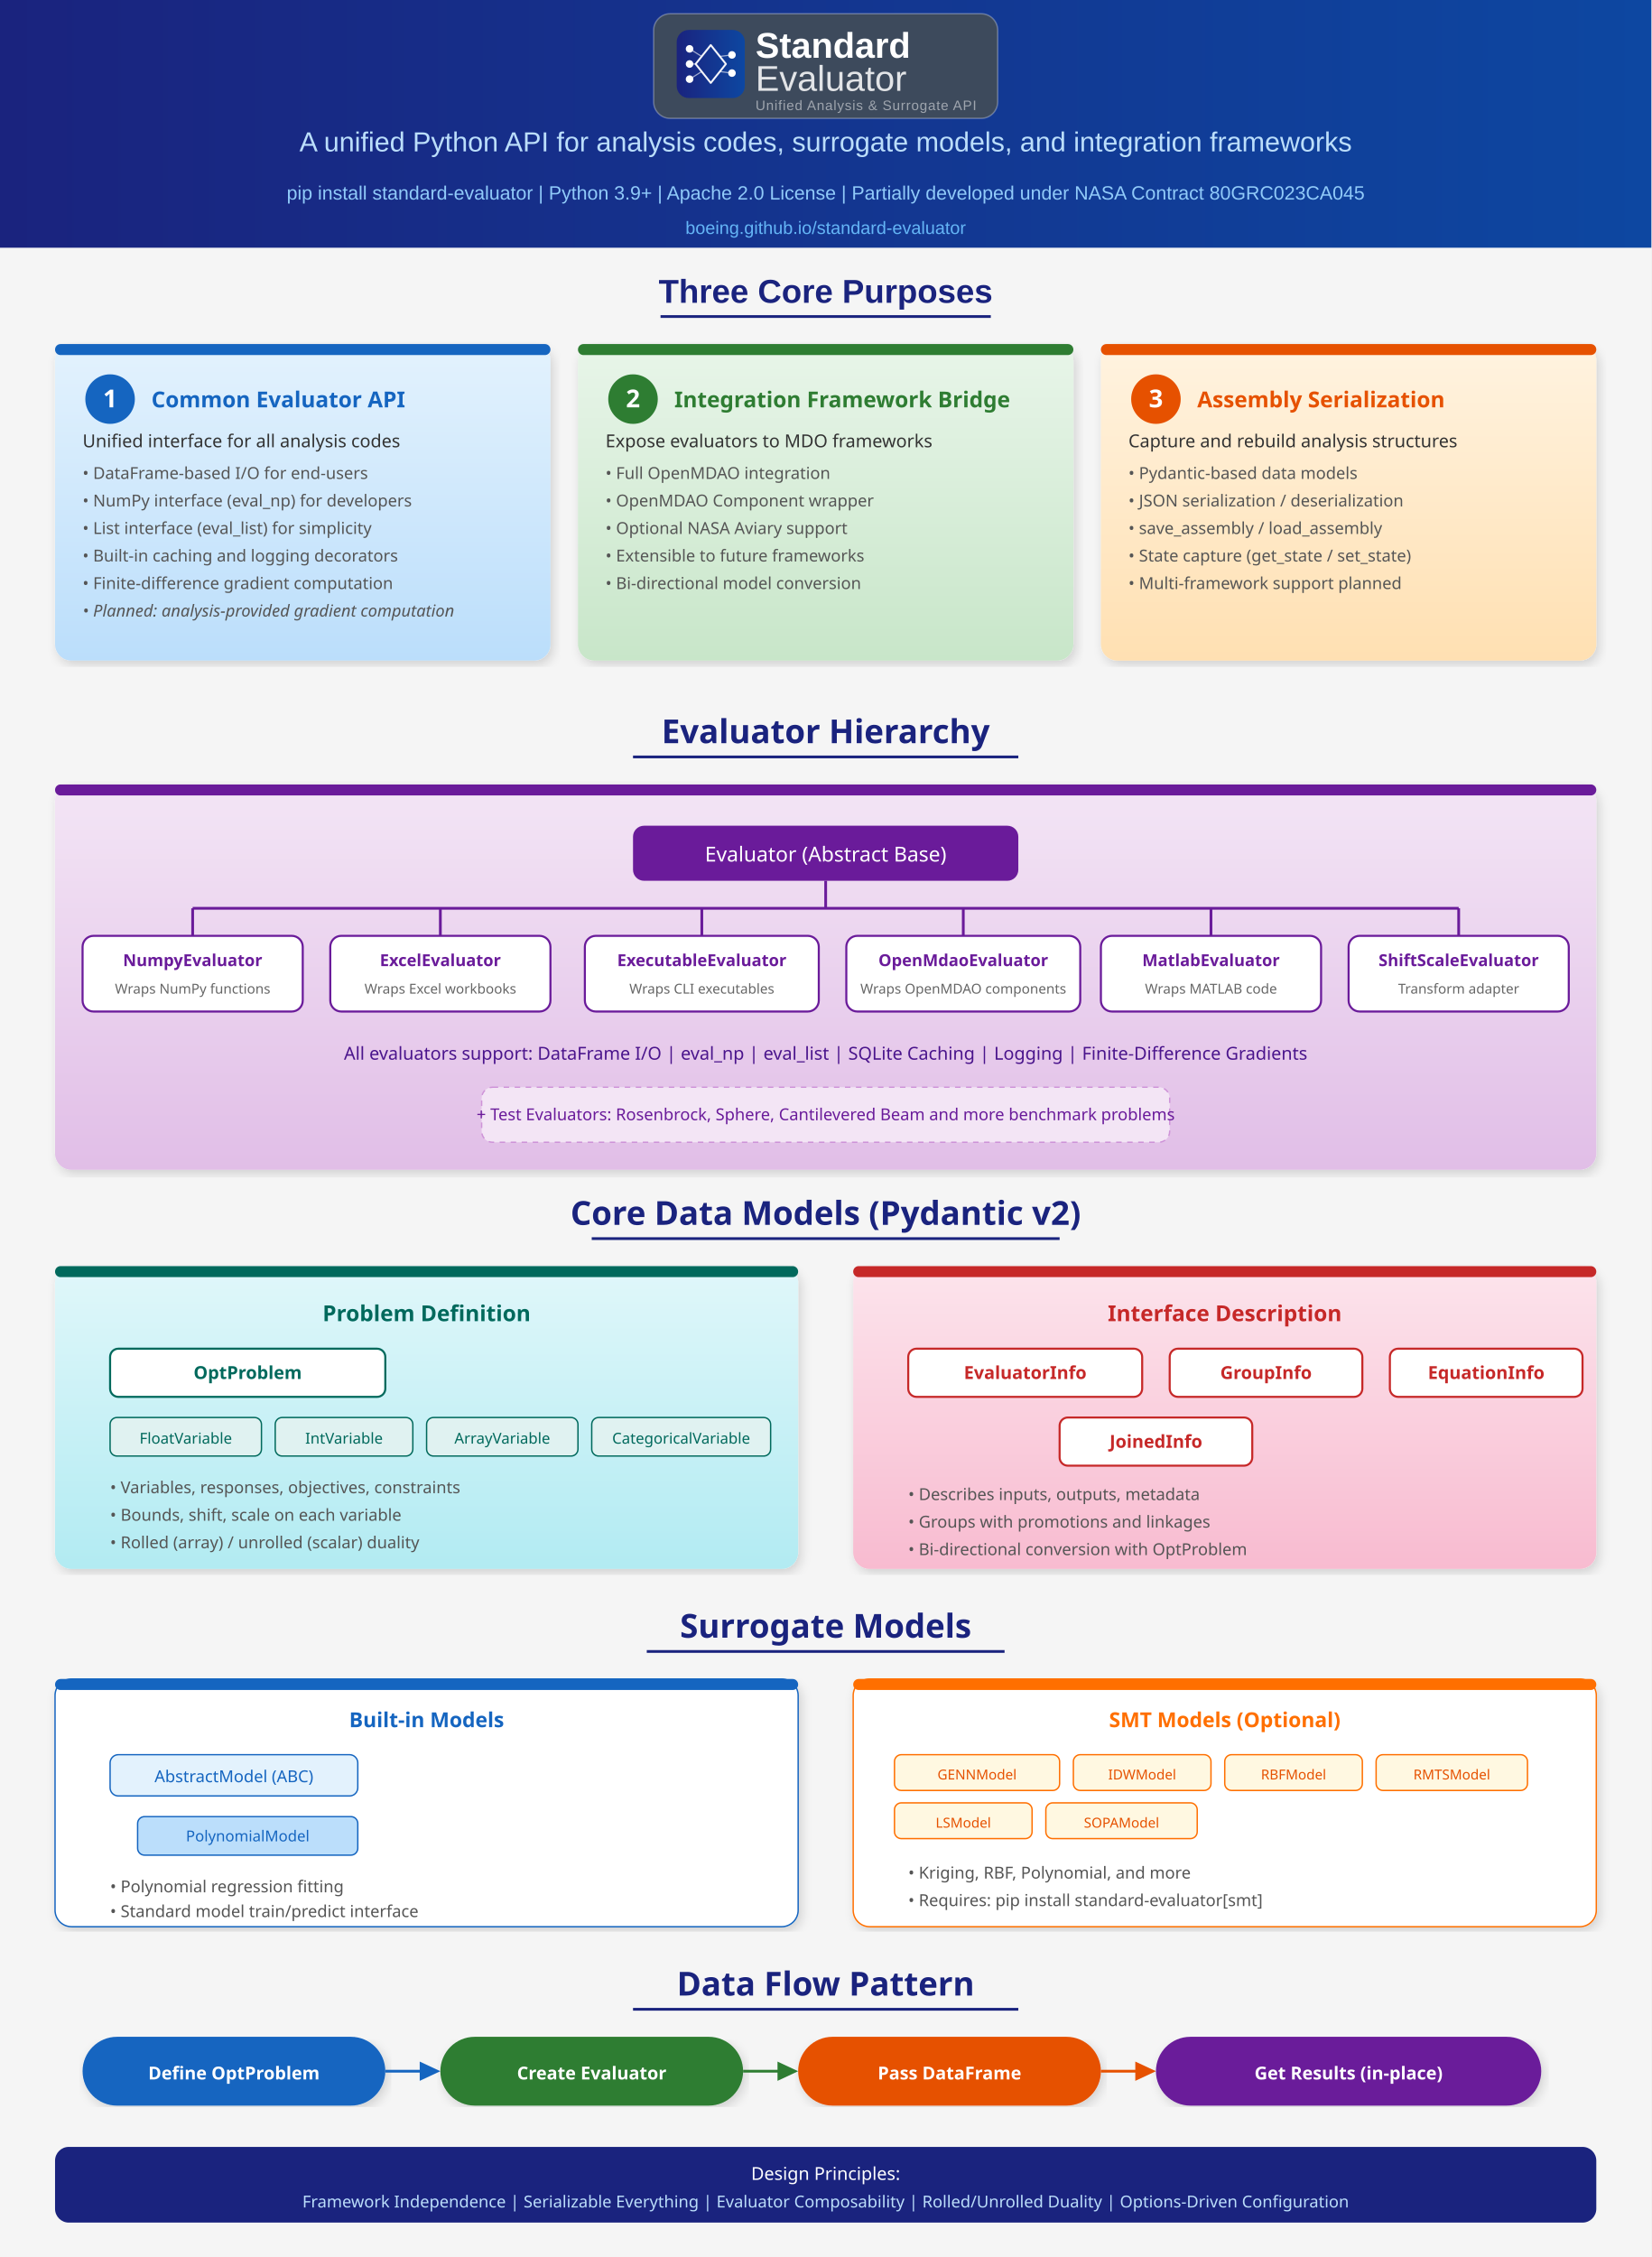
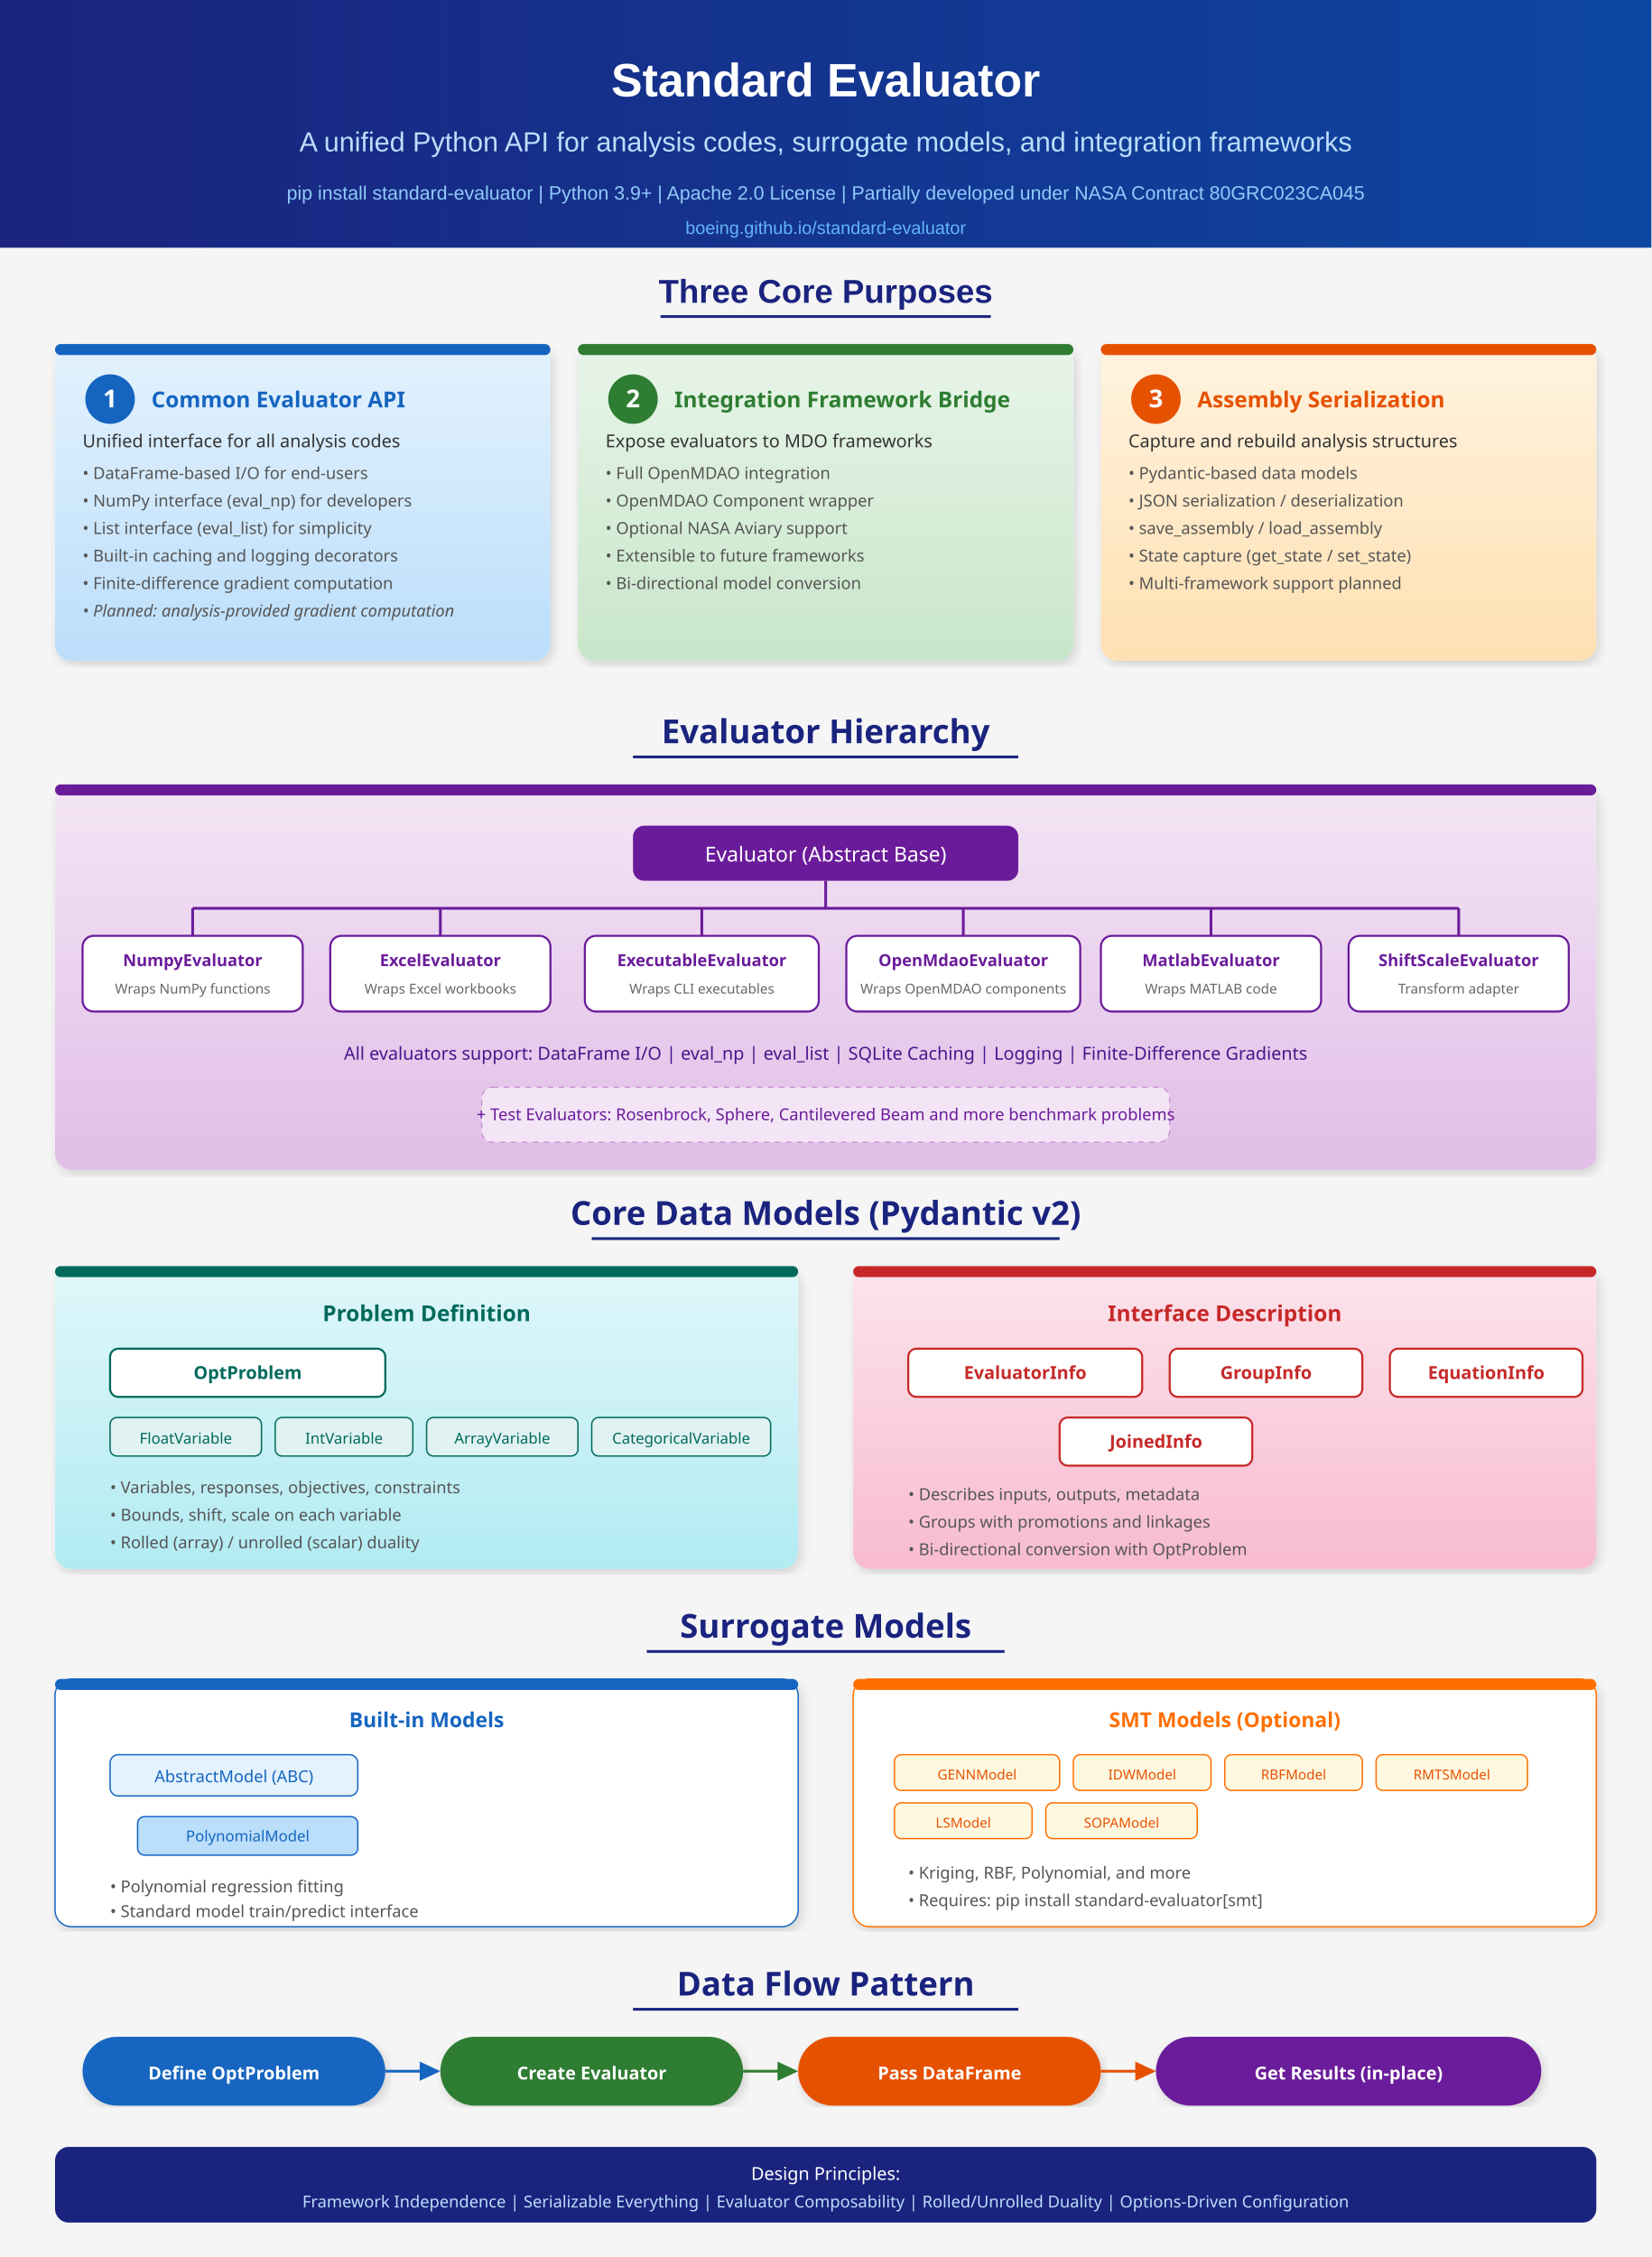
<svg xmlns="http://www.w3.org/2000/svg" viewBox="0 0 1200 1640" width="1200" height="1640">
  <defs>
    <linearGradient id="headerGrad" x1="0%" y1="0%" x2="100%" y2="0%">
      <stop offset="0%" style="stop-color:#1a237e" />
      <stop offset="100%" style="stop-color:#0d47a1" />
    </linearGradient>
    <linearGradient id="card1" x1="0%" y1="0%" x2="0%" y2="100%">
      <stop offset="0%" style="stop-color:#e3f2fd" />
      <stop offset="100%" style="stop-color:#bbdefb" />
    </linearGradient>
    <linearGradient id="card2" x1="0%" y1="0%" x2="0%" y2="100%">
      <stop offset="0%" style="stop-color:#e8f5e9" />
      <stop offset="100%" style="stop-color:#c8e6c9" />
    </linearGradient>
    <linearGradient id="card3" x1="0%" y1="0%" x2="0%" y2="100%">
      <stop offset="0%" style="stop-color:#fff3e0" />
      <stop offset="100%" style="stop-color:#ffe0b2" />
    </linearGradient>
    <linearGradient id="card4" x1="0%" y1="0%" x2="0%" y2="100%">
      <stop offset="0%" style="stop-color:#f3e5f5" />
      <stop offset="100%" style="stop-color:#e1bee7" />
    </linearGradient>
    <linearGradient id="card5" x1="0%" y1="0%" x2="0%" y2="100%">
      <stop offset="0%" style="stop-color:#e0f7fa" />
      <stop offset="100%" style="stop-color:#b2ebf2" />
    </linearGradient>
    <linearGradient id="card6" x1="0%" y1="0%" x2="0%" y2="100%">
      <stop offset="0%" style="stop-color:#fce4ec" />
      <stop offset="100%" style="stop-color:#f8bbd0" />
    </linearGradient>
    <filter id="shadow" x="-2%" y="-2%" width="104%" height="104%">
      <feDropShadow dx="2" dy="3" stdDeviation="4" flood-opacity="0.15" />
    </filter>
  </defs>
  <rect width="1200" height="1640" fill="#f5f5f5" />
  <rect x="0" y="0" width="1200" height="180" fill="url(#headerGrad)" rx="0" />
-   <g transform="translate(487, 16)">
-     <rect x="-12" y="-6" width="250" height="76" rx="12" ry="12" fill="#3d4a5c" stroke="rgba(255,255,255,0.3)" stroke-width="1" />
-     <g transform="translate(2, 3) scale(0.55)">
-       <rect x="5" y="5" width="90" height="90" rx="16" ry="16" fill="url(#headerGrad)" />
-       <polygon points="50,25 70,50 50,75 30,50" fill="none" stroke="rgba(255,255,255,0.95)" stroke-width="2.5" stroke-linejoin="round" />
-       <line x1="22" y1="30" x2="38" y2="40" stroke="rgba(255,255,255,0.6)" stroke-width="1.5" stroke-linecap="round" />
-       <line x1="22" y1="50" x2="30" y2="50" stroke="rgba(255,255,255,0.6)" stroke-width="1.5" stroke-linecap="round" />
-       <line x1="22" y1="70" x2="38" y2="60" stroke="rgba(255,255,255,0.6)" stroke-width="1.5" stroke-linecap="round" />
-       <line x1="62" y1="40" x2="78" y2="38" stroke="rgba(255,255,255,0.6)" stroke-width="1.5" stroke-linecap="round" />
-       <line x1="62" y1="60" x2="78" y2="62" stroke="rgba(255,255,255,0.6)" stroke-width="1.5" stroke-linecap="round" />
-       <polygon points="74,35.5 74,40.5 78,38" fill="rgba(255,255,255,0.6)" />
-       <polygon points="74,59.5 74,64.5 78,62" fill="rgba(255,255,255,0.6)" />
-       <circle cx="22" cy="30" r="5" fill="white" />
-       <circle cx="22" cy="50" r="5" fill="white" />
-       <circle cx="22" cy="70" r="5" fill="white" />
-       <circle cx="78" cy="38" r="5" fill="white" />
-       <circle cx="78" cy="62" r="5" fill="white" />
-     </g>
-     <text x="62" y="26" font-family="Segoe UI, Arial, sans-serif" font-size="26" font-weight="600" fill="white">Standard</text>
-     <text x="62" y="50" font-family="Segoe UI, Arial, sans-serif" font-size="26" font-weight="300" fill="rgba(255,255,255,0.85)">Evaluator</text>
-     <text x="62" y="64" font-family="Segoe UI, Arial, sans-serif" font-size="10" font-weight="400" fill="rgba(255,255,255,0.5)" letter-spacing="0.5">Unified Analysis &amp; Surrogate API</text>
-   </g>
+   <text x="600" y="70" text-anchor="middle" font-family="Segoe UI, Arial, sans-serif" font-size="34" font-weight="600" fill="white">Standard Evaluator</text>
  <text x="600" y="110" text-anchor="middle" font-family="Segoe UI, Arial, sans-serif" font-size="20" fill="#bbdefb">A unified Python API for analysis codes, surrogate models, and integration frameworks</text>
  <text x="600" y="145" text-anchor="middle" font-family="Segoe UI, Arial, sans-serif" font-size="14" fill="#90caf9">pip install standard-evaluator | Python 3.9+ | Apache 2.0 License | Partially developed under NASA Contract 80GRC023CA045</text>
  <text x="600" y="170" text-anchor="middle" font-family="Segoe UI, Arial, sans-serif" font-size="13" fill="#64b5f6">boeing.github.io/standard-evaluator</text>
  <text x="600" y="220" text-anchor="middle" font-family="Segoe UI, Arial, sans-serif" font-size="24" font-weight="bold" fill="#1a237e">Three Core Purposes</text>
  <line x1="480" y1="230" x2="720" y2="230" stroke="#1a237e" stroke-width="2" />
  <rect x="40" y="250" width="360" height="230" rx="12" fill="url(#card1)" filter="url(#shadow)" />
  <rect x="40" y="250" width="360" height="8" rx="4" fill="#1565c0" />
  <circle cx="80" cy="290" r="18" fill="#1565c0" />
  <text x="80" y="296" text-anchor="middle" font-family="Segoe UI" font-size="18" fill="white" font-weight="bold">1</text>
  <text x="110" y="296" font-family="Segoe UI" font-size="16" font-weight="bold" fill="#1565c0">Common Evaluator API</text>
  <text x="60" y="325" font-family="Segoe UI" font-size="13" fill="#333">Unified interface for all analysis codes</text>
  <text x="60" y="348" font-family="Segoe UI" font-size="12" fill="#555">• DataFrame-based I/O for end-users</text>
  <text x="60" y="368" font-family="Segoe UI" font-size="12" fill="#555">• NumPy interface (eval_np) for developers</text>
  <text x="60" y="388" font-family="Segoe UI" font-size="12" fill="#555">• List interface (eval_list) for simplicity</text>
  <text x="60" y="408" font-family="Segoe UI" font-size="12" fill="#555">• Built-in caching and logging decorators</text>
  <text x="60" y="428" font-family="Segoe UI" font-size="12" fill="#555">• Finite-difference gradient computation</text>
  <text x="60" y="448" font-family="Segoe UI" font-size="12" fill="#555" font-style="italic">• Planned: analysis-provided gradient computation</text>
  <rect x="420" y="250" width="360" height="230" rx="12" fill="url(#card2)" filter="url(#shadow)" />
  <rect x="420" y="250" width="360" height="8" rx="4" fill="#2e7d32" />
  <circle cx="460" cy="290" r="18" fill="#2e7d32" />
  <text x="460" y="296" text-anchor="middle" font-family="Segoe UI" font-size="18" fill="white" font-weight="bold">2</text>
  <text x="490" y="296" font-family="Segoe UI" font-size="16" font-weight="bold" fill="#2e7d32">Integration Framework Bridge</text>
  <text x="440" y="325" font-family="Segoe UI" font-size="13" fill="#333">Expose evaluators to MDO frameworks</text>
  <text x="440" y="348" font-family="Segoe UI" font-size="12" fill="#555">• Full OpenMDAO integration</text>
  <text x="440" y="368" font-family="Segoe UI" font-size="12" fill="#555">• OpenMDAO Component wrapper</text>
  <text x="440" y="388" font-family="Segoe UI" font-size="12" fill="#555">• Optional NASA Aviary support</text>
  <text x="440" y="408" font-family="Segoe UI" font-size="12" fill="#555">• Extensible to future frameworks</text>
  <text x="440" y="428" font-family="Segoe UI" font-size="12" fill="#555">• Bi-directional model conversion</text>
  <rect x="800" y="250" width="360" height="230" rx="12" fill="url(#card3)" filter="url(#shadow)" />
  <rect x="800" y="250" width="360" height="8" rx="4" fill="#e65100" />
  <circle cx="840" cy="290" r="18" fill="#e65100" />
  <text x="840" y="296" text-anchor="middle" font-family="Segoe UI" font-size="18" fill="white" font-weight="bold">3</text>
  <text x="870" y="296" font-family="Segoe UI" font-size="16" font-weight="bold" fill="#e65100">Assembly Serialization</text>
  <text x="820" y="325" font-family="Segoe UI" font-size="13" fill="#333">Capture and rebuild analysis structures</text>
  <text x="820" y="348" font-family="Segoe UI" font-size="12" fill="#555">• Pydantic-based data models</text>
  <text x="820" y="368" font-family="Segoe UI" font-size="12" fill="#555">• JSON serialization / deserialization</text>
  <text x="820" y="388" font-family="Segoe UI" font-size="12" fill="#555">• save_assembly / load_assembly</text>
  <text x="820" y="408" font-family="Segoe UI" font-size="12" fill="#555">• State capture (get_state / set_state)</text>
  <text x="820" y="428" font-family="Segoe UI" font-size="12" fill="#555">• Multi-framework support planned</text>
  <text x="600" y="540" text-anchor="middle" font-family="Segoe UI" font-size="24" font-weight="bold" fill="#1a237e">Evaluator Hierarchy</text>
  <line x1="460" y1="550" x2="740" y2="550" stroke="#1a237e" stroke-width="2" />
  <rect x="40" y="570" width="1120" height="280" rx="12" fill="url(#card4)" filter="url(#shadow)" />
  <rect x="40" y="570" width="1120" height="8" rx="4" fill="#6a1b9a" />
  <rect x="460" y="600" width="280" height="40" rx="8" fill="#6a1b9a" />
  <text x="600" y="626" text-anchor="middle" font-family="Segoe UI Semibold" font-size="15" fill="white">Evaluator (Abstract Base)</text>
  <line x1="600" y1="640" x2="600" y2="660" stroke="#6a1b9a" stroke-width="2" />
  <line x1="140" y1="660" x2="1060" y2="660" stroke="#6a1b9a" stroke-width="2" />
  <line x1="140" y1="660" x2="140" y2="680" stroke="#6a1b9a" stroke-width="2" />
  <line x1="320" y1="660" x2="320" y2="680" stroke="#6a1b9a" stroke-width="2" />
  <line x1="510" y1="660" x2="510" y2="680" stroke="#6a1b9a" stroke-width="2" />
  <line x1="700" y1="660" x2="700" y2="680" stroke="#6a1b9a" stroke-width="2" />
  <line x1="880" y1="660" x2="880" y2="680" stroke="#6a1b9a" stroke-width="2" />
  <line x1="1060" y1="660" x2="1060" y2="680" stroke="#6a1b9a" stroke-width="2" />
  <rect x="60" y="680" width="160" height="55" rx="8" fill="white" stroke="#6a1b9a" stroke-width="1.5" />
  <text x="140" y="702" text-anchor="middle" font-family="Segoe UI" font-size="12" font-weight="bold" fill="#6a1b9a">NumpyEvaluator</text>
  <text x="140" y="722" text-anchor="middle" font-family="Segoe UI" font-size="10" fill="#666">Wraps NumPy functions</text>
  <rect x="240" y="680" width="160" height="55" rx="8" fill="white" stroke="#6a1b9a" stroke-width="1.5" />
  <text x="320" y="702" text-anchor="middle" font-family="Segoe UI" font-size="12" font-weight="bold" fill="#6a1b9a">ExcelEvaluator</text>
  <text x="320" y="722" text-anchor="middle" font-family="Segoe UI" font-size="10" fill="#666">Wraps Excel workbooks</text>
  <rect x="425" y="680" width="170" height="55" rx="8" fill="white" stroke="#6a1b9a" stroke-width="1.5" />
  <text x="510" y="702" text-anchor="middle" font-family="Segoe UI" font-size="12" font-weight="bold" fill="#6a1b9a">ExecutableEvaluator</text>
  <text x="510" y="722" text-anchor="middle" font-family="Segoe UI" font-size="10" fill="#666">Wraps CLI executables</text>
  <rect x="615" y="680" width="170" height="55" rx="8" fill="white" stroke="#6a1b9a" stroke-width="1.5" />
  <text x="700" y="702" text-anchor="middle" font-family="Segoe UI" font-size="12" font-weight="bold" fill="#6a1b9a">OpenMdaoEvaluator</text>
  <text x="700" y="722" text-anchor="middle" font-family="Segoe UI" font-size="10" fill="#666">Wraps OpenMDAO components</text>
  <rect x="800" y="680" width="160" height="55" rx="8" fill="white" stroke="#6a1b9a" stroke-width="1.5" />
  <text x="880" y="702" text-anchor="middle" font-family="Segoe UI" font-size="12" font-weight="bold" fill="#6a1b9a">MatlabEvaluator</text>
  <text x="880" y="722" text-anchor="middle" font-family="Segoe UI" font-size="10" fill="#666">Wraps MATLAB code</text>
  <rect x="980" y="680" width="160" height="55" rx="8" fill="white" stroke="#6a1b9a" stroke-width="1.5" />
  <text x="1060" y="702" text-anchor="middle" font-family="Segoe UI" font-size="12" font-weight="bold" fill="#6a1b9a">ShiftScaleEvaluator</text>
  <text x="1060" y="722" text-anchor="middle" font-family="Segoe UI" font-size="10" fill="#666">Transform adapter</text>
  <text x="600" y="770" text-anchor="middle" font-family="Segoe UI" font-size="13" fill="#4a148c">All evaluators support: DataFrame I/O | eval_np | eval_list | SQLite Caching | Logging | Finite-Difference Gradients</text>
  <rect x="350" y="790" width="500" height="40" rx="8" fill="#f3e5f5" stroke="#ce93d8" stroke-width="1" stroke-dasharray="4" />
  <text x="600" y="814" text-anchor="middle" font-family="Segoe UI" font-size="12" fill="#6a1b9a">+ Test Evaluators: Rosenbrock, Sphere, Cantilevered Beam and more benchmark problems</text>
  <text x="600" y="890" text-anchor="middle" font-family="Segoe UI" font-size="24" font-weight="bold" fill="#1a237e">Core Data Models (Pydantic v2)</text>
  <line x1="430" y1="900" x2="770" y2="900" stroke="#1a237e" stroke-width="2" />
  <rect x="40" y="920" width="540" height="220" rx="12" fill="url(#card5)" filter="url(#shadow)" />
  <rect x="40" y="920" width="540" height="8" rx="4" fill="#00695c" />
  <text x="310" y="960" text-anchor="middle" font-family="Segoe UI" font-size="16" font-weight="bold" fill="#00695c">Problem Definition</text>
  <rect x="80" y="980" width="200" height="35" rx="6" fill="white" stroke="#00695c" stroke-width="1.5" />
  <text x="180" y="1002" text-anchor="middle" font-family="Segoe UI" font-size="13" font-weight="bold" fill="#00695c">OptProblem</text>
  <rect x="80" y="1030" width="110" height="28" rx="5" fill="#e0f2f1" stroke="#00695c" />
  <text x="135" y="1049" text-anchor="middle" font-family="Segoe UI" font-size="11" fill="#00695c">FloatVariable</text>
  <rect x="200" y="1030" width="100" height="28" rx="5" fill="#e0f2f1" stroke="#00695c" />
  <text x="250" y="1049" text-anchor="middle" font-family="Segoe UI" font-size="11" fill="#00695c">IntVariable</text>
  <rect x="310" y="1030" width="110" height="28" rx="5" fill="#e0f2f1" stroke="#00695c" />
  <text x="365" y="1049" text-anchor="middle" font-family="Segoe UI" font-size="11" fill="#00695c">ArrayVariable</text>
  <rect x="430" y="1030" width="130" height="28" rx="5" fill="#e0f2f1" stroke="#00695c" />
  <text x="495" y="1049" text-anchor="middle" font-family="Segoe UI" font-size="11" fill="#00695c">CategoricalVariable</text>
  <text x="80" y="1085" font-family="Segoe UI" font-size="12" fill="#555">• Variables, responses, objectives, constraints</text>
  <text x="80" y="1105" font-family="Segoe UI" font-size="12" fill="#555">• Bounds, shift, scale on each variable</text>
  <text x="80" y="1125" font-family="Segoe UI" font-size="12" fill="#555">• Rolled (array) / unrolled (scalar) duality</text>
  <rect x="620" y="920" width="540" height="220" rx="12" fill="url(#card6)" filter="url(#shadow)" />
  <rect x="620" y="920" width="540" height="8" rx="4" fill="#c62828" />
  <text x="890" y="960" text-anchor="middle" font-family="Segoe UI" font-size="16" font-weight="bold" fill="#c62828">Interface Description</text>
  <rect x="660" y="980" width="170" height="35" rx="6" fill="white" stroke="#c62828" stroke-width="1.5" />
  <text x="745" y="1002" text-anchor="middle" font-family="Segoe UI" font-size="13" font-weight="bold" fill="#c62828">EvaluatorInfo</text>
  <rect x="850" y="980" width="140" height="35" rx="6" fill="white" stroke="#c62828" stroke-width="1.5" />
  <text x="920" y="1002" text-anchor="middle" font-family="Segoe UI" font-size="13" font-weight="bold" fill="#c62828">GroupInfo</text>
  <rect x="1010" y="980" width="140" height="35" rx="6" fill="white" stroke="#c62828" stroke-width="1.5" />
  <text x="1080" y="1002" text-anchor="middle" font-family="Segoe UI" font-size="13" font-weight="bold" fill="#c62828">EquationInfo</text>
  <rect x="770" y="1030" width="140" height="35" rx="6" fill="white" stroke="#c62828" stroke-width="1.5" />
  <text x="840" y="1052" text-anchor="middle" font-family="Segoe UI" font-size="13" font-weight="bold" fill="#c62828">JoinedInfo</text>
  <text x="660" y="1090" font-family="Segoe UI" font-size="12" fill="#555">• Describes inputs, outputs, metadata</text>
  <text x="660" y="1110" font-family="Segoe UI" font-size="12" fill="#555">• Groups with promotions and linkages</text>
  <text x="660" y="1130" font-family="Segoe UI" font-size="12" fill="#555">• Bi-directional conversion with OptProblem</text>
  <text x="600" y="1190" text-anchor="middle" font-family="Segoe UI" font-size="24" font-weight="bold" fill="#1a237e">Surrogate Models</text>
  <line x1="470" y1="1200" x2="730" y2="1200" stroke="#1a237e" stroke-width="2" />
  <rect x="40" y="1220" width="540" height="180" rx="12" fill="white" filter="url(#shadow)" stroke="#1565c0" stroke-width="1" />
  <rect x="40" y="1220" width="540" height="8" rx="4" fill="#1565c0" />
  <text x="310" y="1255" text-anchor="middle" font-family="Segoe UI" font-size="15" font-weight="bold" fill="#1565c0">Built-in Models</text>
  <rect x="80" y="1275" width="180" height="30" rx="6" fill="#e3f2fd" stroke="#1565c0" />
  <text x="170" y="1295" text-anchor="middle" font-family="Segoe UI" font-size="12" fill="#1565c0">AbstractModel (ABC)</text>
  <rect x="100" y="1320" width="160" height="28" rx="5" fill="#bbdefb" stroke="#1565c0" />
  <text x="180" y="1338" text-anchor="middle" font-family="Segoe UI" font-size="11" fill="#1565c0">PolynomialModel</text>
  <text x="80" y="1375" font-family="Segoe UI" font-size="12" fill="#555">• Polynomial regression fitting</text>
  <text x="80" y="1393" font-family="Segoe UI" font-size="12" fill="#555">• Standard model train/predict interface</text>
  <rect x="620" y="1220" width="540" height="180" rx="12" fill="white" filter="url(#shadow)" stroke="#ff6f00" stroke-width="1" />
  <rect x="620" y="1220" width="540" height="8" rx="4" fill="#ff6f00" />
  <text x="890" y="1255" text-anchor="middle" font-family="Segoe UI" font-size="15" font-weight="bold" fill="#ff6f00">SMT Models (Optional)</text>
  <rect x="650" y="1275" width="120" height="26" rx="5" fill="#fff8e1" stroke="#ff6f00" />
  <text x="710" y="1293" text-anchor="middle" font-family="Segoe UI" font-size="10" fill="#e65100">GENNModel</text>
  <rect x="780" y="1275" width="100" height="26" rx="5" fill="#fff8e1" stroke="#ff6f00" />
  <text x="830" y="1293" text-anchor="middle" font-family="Segoe UI" font-size="10" fill="#e65100">IDWModel</text>
  <rect x="890" y="1275" width="100" height="26" rx="5" fill="#fff8e1" stroke="#ff6f00" />
  <text x="940" y="1293" text-anchor="middle" font-family="Segoe UI" font-size="10" fill="#e65100">RBFModel</text>
  <rect x="1000" y="1275" width="110" height="26" rx="5" fill="#fff8e1" stroke="#ff6f00" />
  <text x="1055" y="1293" text-anchor="middle" font-family="Segoe UI" font-size="10" fill="#e65100">RMTSModel</text>
  <rect x="650" y="1310" width="100" height="26" rx="5" fill="#fff8e1" stroke="#ff6f00" />
  <text x="700" y="1328" text-anchor="middle" font-family="Segoe UI" font-size="10" fill="#e65100">LSModel</text>
  <rect x="760" y="1310" width="110" height="26" rx="5" fill="#fff8e1" stroke="#ff6f00" />
  <text x="815" y="1328" text-anchor="middle" font-family="Segoe UI" font-size="10" fill="#e65100">SOPAModel</text>
  <text x="660" y="1365" font-family="Segoe UI" font-size="12" fill="#555">• Kriging, RBF, Polynomial, and more</text>
  <text x="660" y="1385" font-family="Segoe UI" font-size="12" fill="#555">• Requires: pip install standard-evaluator[smt]</text>
  <text x="600" y="1450" text-anchor="middle" font-family="Segoe UI" font-size="24" font-weight="bold" fill="#1a237e">Data Flow Pattern</text>
  <line x1="460" y1="1460" x2="740" y2="1460" stroke="#1a237e" stroke-width="2" />
  <rect x="60" y="1480" width="220" height="50" rx="25" fill="#1565c0" filter="url(#shadow)" />
  <text x="170" y="1511" text-anchor="middle" font-family="Segoe UI" font-size="13" fill="white" font-weight="bold">Define OptProblem</text>
  <line x1="280" y1="1505" x2="310" y2="1505" stroke="#1565c0" stroke-width="2" />
  <polygon points="320,1505 305,1498 305,1512" fill="#1565c0" />
  <rect x="320" y="1480" width="220" height="50" rx="25" fill="#2e7d32" filter="url(#shadow)" />
  <text x="430" y="1511" text-anchor="middle" font-family="Segoe UI" font-size="13" fill="white" font-weight="bold">Create Evaluator</text>
  <line x1="540" y1="1505" x2="570" y2="1505" stroke="#2e7d32" stroke-width="2" />
  <polygon points="580,1505 565,1498 565,1512" fill="#2e7d32" />
  <rect x="580" y="1480" width="220" height="50" rx="25" fill="#e65100" filter="url(#shadow)" />
  <text x="690" y="1511" text-anchor="middle" font-family="Segoe UI" font-size="13" fill="white" font-weight="bold">Pass DataFrame</text>
  <line x1="800" y1="1505" x2="830" y2="1505" stroke="#e65100" stroke-width="2" />
  <polygon points="840,1505 825,1498 825,1512" fill="#e65100" />
  <rect x="840" y="1480" width="280" height="50" rx="25" fill="#6a1b9a" filter="url(#shadow)" />
  <text x="980" y="1511" text-anchor="middle" font-family="Segoe UI" font-size="13" fill="white" font-weight="bold">Get Results (in-place)</text>
  <rect x="40" y="1560" width="1120" height="55" rx="10" fill="#1a237e" />
  <text x="600" y="1584" text-anchor="middle" font-family="Segoe UI" font-size="13" fill="white">Design Principles:</text>
  <text x="600" y="1604" text-anchor="middle" font-family="Segoe UI" font-size="12" fill="#bbdefb">Framework Independence  |  Serializable Everything  |  Evaluator Composability  |  Rolled/Unrolled Duality  |  Options-Driven Configuration</text>
</svg>
